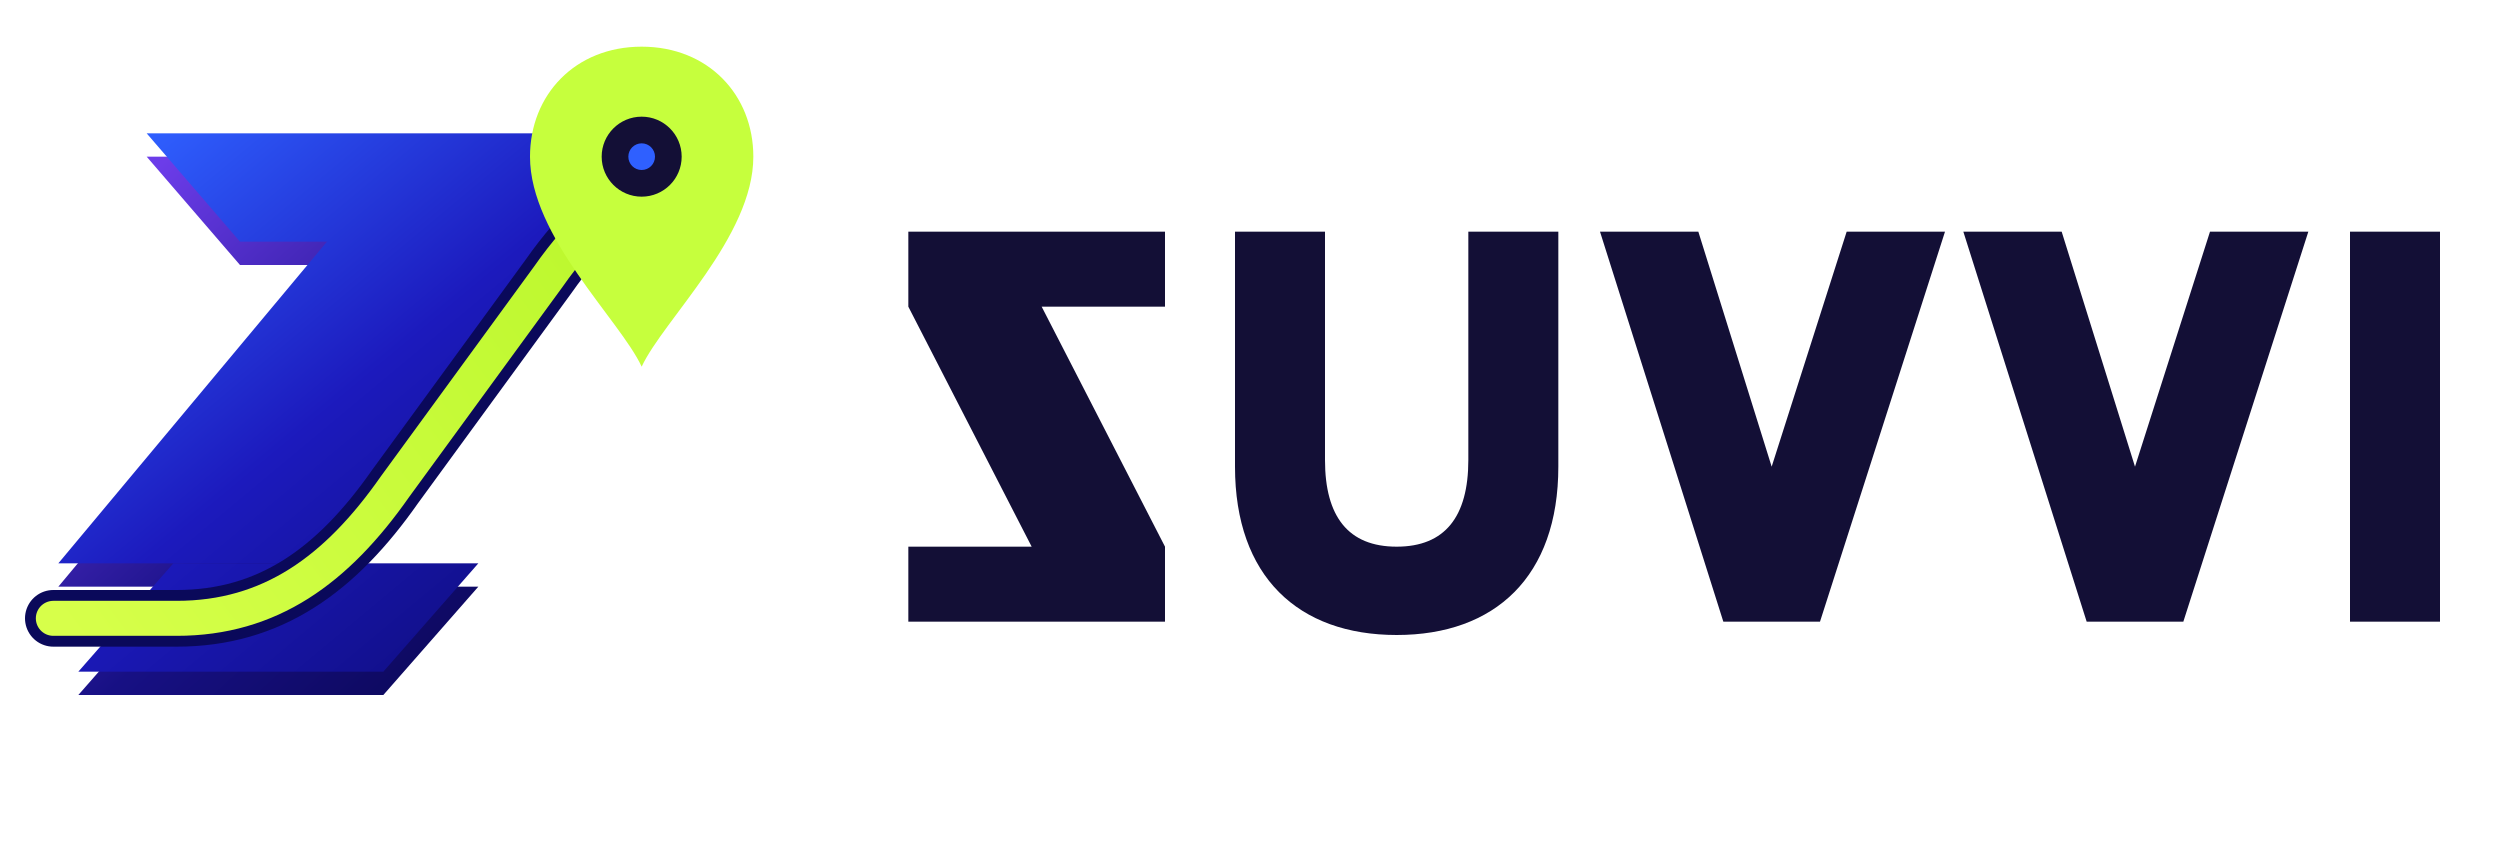
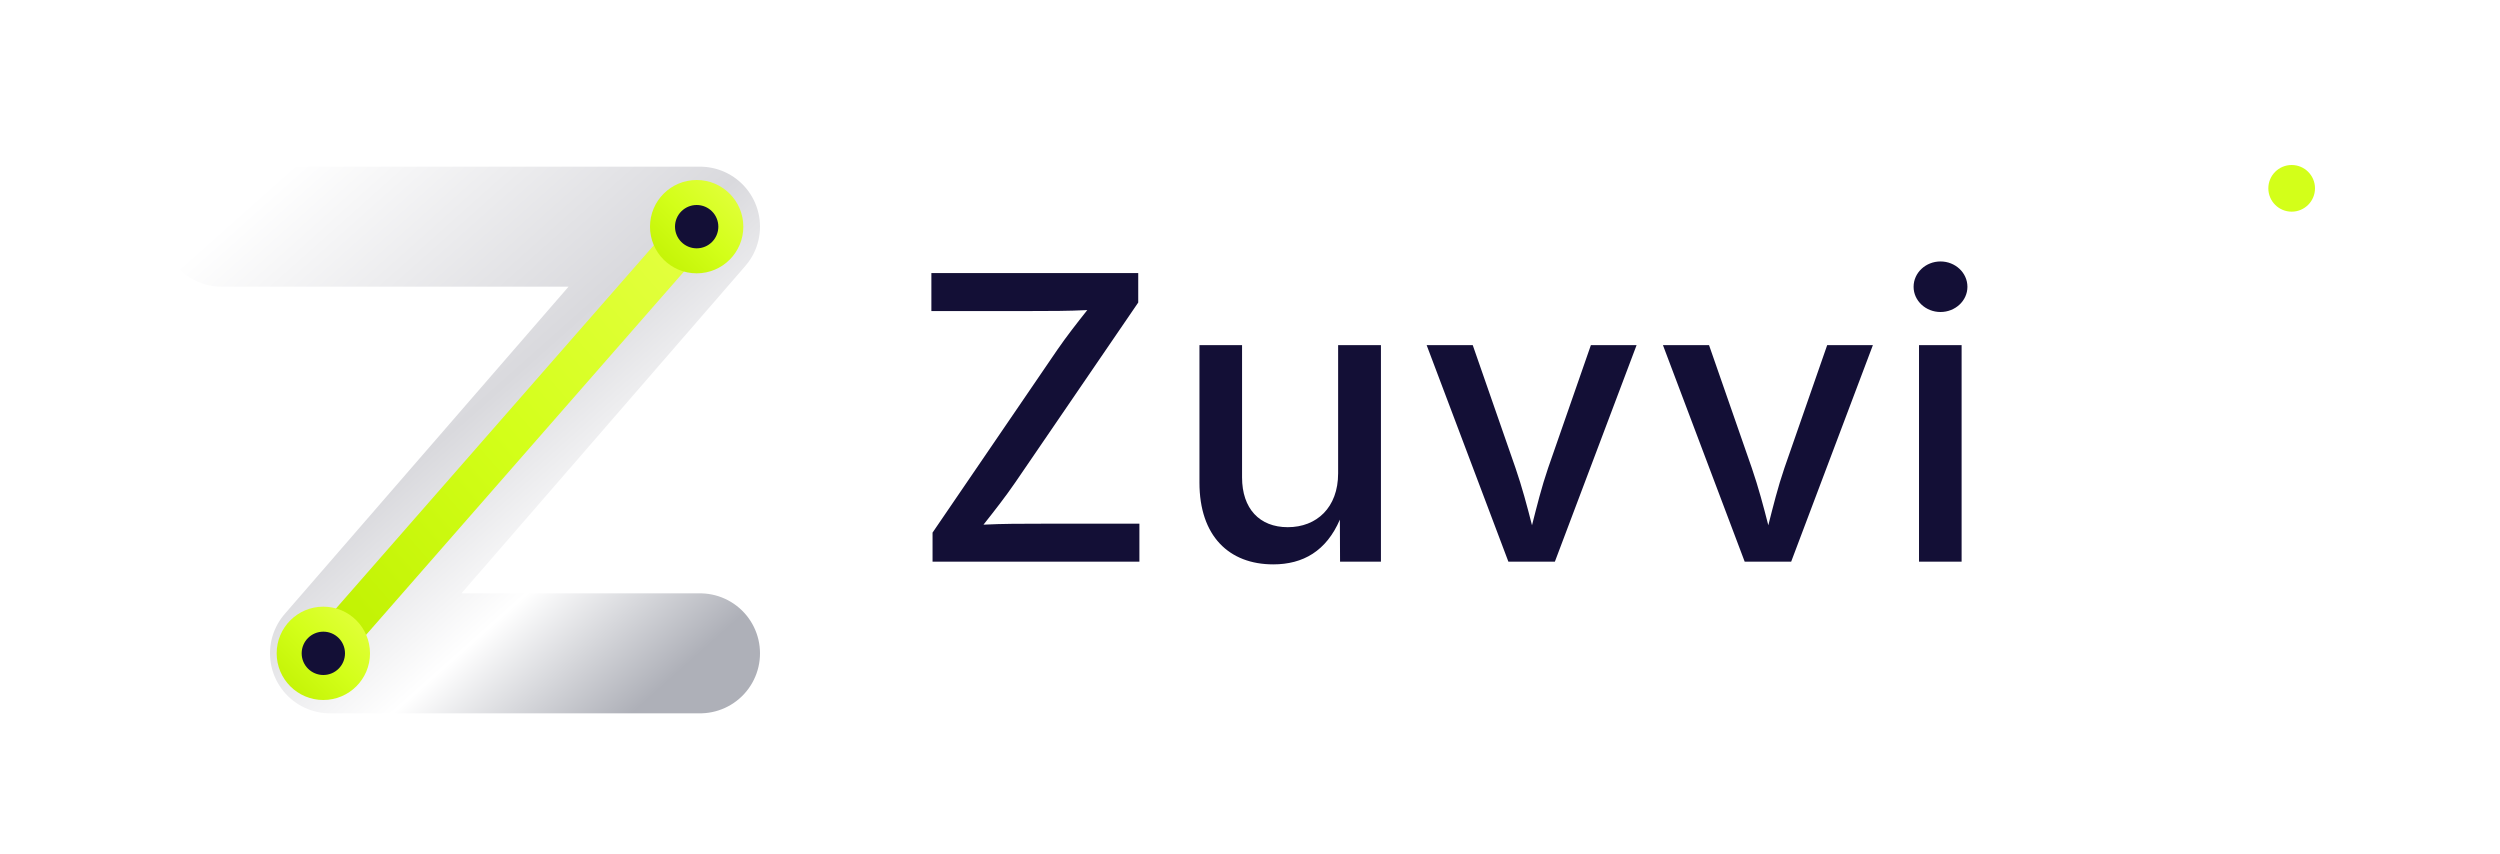
<svg xmlns="http://www.w3.org/2000/svg" viewBox="0 0 1500 512" role="img" aria-labelledby="title desc">
  <defs>
-     <linearGradient id="zFace" x1="82" y1="83" x2="347" y2="401" gradientUnits="userSpaceOnUse">
-       <stop stop-color="#2F60FF" />
-       <stop offset=".48" stop-color="#1C1ABD" />
-       <stop offset="1" stop-color="#0D0B76" />
+     <linearGradient id="silver" x1="0" y1="0" x2="1" y2="1">
+       <stop stop-color="#ffffff" />
+       <stop offset=".48" stop-color="#d9d9dd" />
+       <stop offset=".75" stop-color="#ffffff" />
+       <stop offset="1" stop-color="#aeb0b8" />
    </linearGradient>
-     <linearGradient id="zEdge" x1="73" y1="106" x2="334" y2="390" gradientUnits="userSpaceOnUse">
-       <stop stop-color="#6C3CE9" />
-       <stop offset=".55" stop-color="#171084" />
-       <stop offset="1" stop-color="#09064F" />
-     </linearGradient>
-     <linearGradient id="route" x1="35" y1="371" x2="395" y2="102" gradientUnits="userSpaceOnUse">
-       <stop stop-color="#D7FF4A" />
-       <stop offset="1" stop-color="#B9F72A" />
+     <linearGradient id="volt" x1="0" y1="1" x2="1" y2="0">
+       <stop stop-color="#bff000" />
+       <stop offset=".5" stop-color="#d3ff19" />
+       <stop offset="1" stop-color="#e5ff43" />
    </linearGradient>
  </defs>
-   <g transform="translate(0 14)" fill="url(#zEdge)">
-     <path d="M88 80H407L350 145H144Z" />
-     <path d="M197 144H352L191 338H35Z" />
-     <path d="M104 338H287L230 403H47Z" />
+   <g transform="translate(28 20)">
+     <path d="M105 116H392L170 372H392" fill="none" stroke="url(#silver)" stroke-width="72" stroke-linecap="round" stroke-linejoin="round" />
+     <path d="M166 372L390 116" fill="none" stroke="url(#volt)" stroke-width="24" stroke-linecap="round" />
+     <circle cx="166" cy="372" r="28" fill="url(#volt)" />
+     <circle cx="166" cy="372" r="13" fill="#130F36" />
+     <circle cx="390" cy="116" r="28" fill="url(#volt)" />
+     <circle cx="390" cy="116" r="13" fill="#130F36" />
  </g>
-   <g fill="url(#zFace)">
-     <path d="M88 80H407L350 145H144Z" />
-     <path d="M197 144H352L191 338H35Z" />
-     <path d="M104 338H287L230 403H47Z" />
-   </g>
-   <path d="M32 371H106C162 371 202 342 237 292L329 166C350 136 369 121 385 118" fill="none" stroke="#0A095A" stroke-width="34" stroke-linecap="round" stroke-linejoin="round" />
-   <path d="M32 371H106C162 371 202 342 237 292L329 166C350 136 369 121 385 118" fill="none" stroke="url(#route)" stroke-width="21" stroke-linecap="round" stroke-linejoin="round" />
-   <path d="M385 28c-40 0-67 29-67 66 0 48 54 98 67 126 13-28 67-78 67-126 0-37-27-66-67-66Z" fill="#C6FF3D" />
-   <circle cx="385" cy="94" r="24" fill="#130F36" />
-   <circle cx="385" cy="94" r="8" fill="#2F60FF" />
-   <g fill="#130F36">
-     <path d="M545 139H699V184H625L699 328V373H545V328H619L545 184Z" />
-     <path d="M741 139H795V276c0 34 14 52 43 52s43-18 43-52V139H935V280c0 66-38 101-97 101s-97-35-97-101Z" />
-     <path d="M960 139H1019L1063 280L1108 139H1167L1092 373H1034Z" />
-     <path d="M1178 139H1237L1281 280L1326 139H1385L1310 373H1252Z" />
-     <path d="M1410 139H1464V373H1410Z" />
-   </g>
+   <text x="545" y="337" fill="#130F36" font-family="Poppins, Inter, Arial, sans-serif" font-size="238" font-weight="500" letter-spacing="5">Zuvvi</text>
+   <circle cx="1375" cy="113" r="14" fill="#d3ff19" />
</svg>
